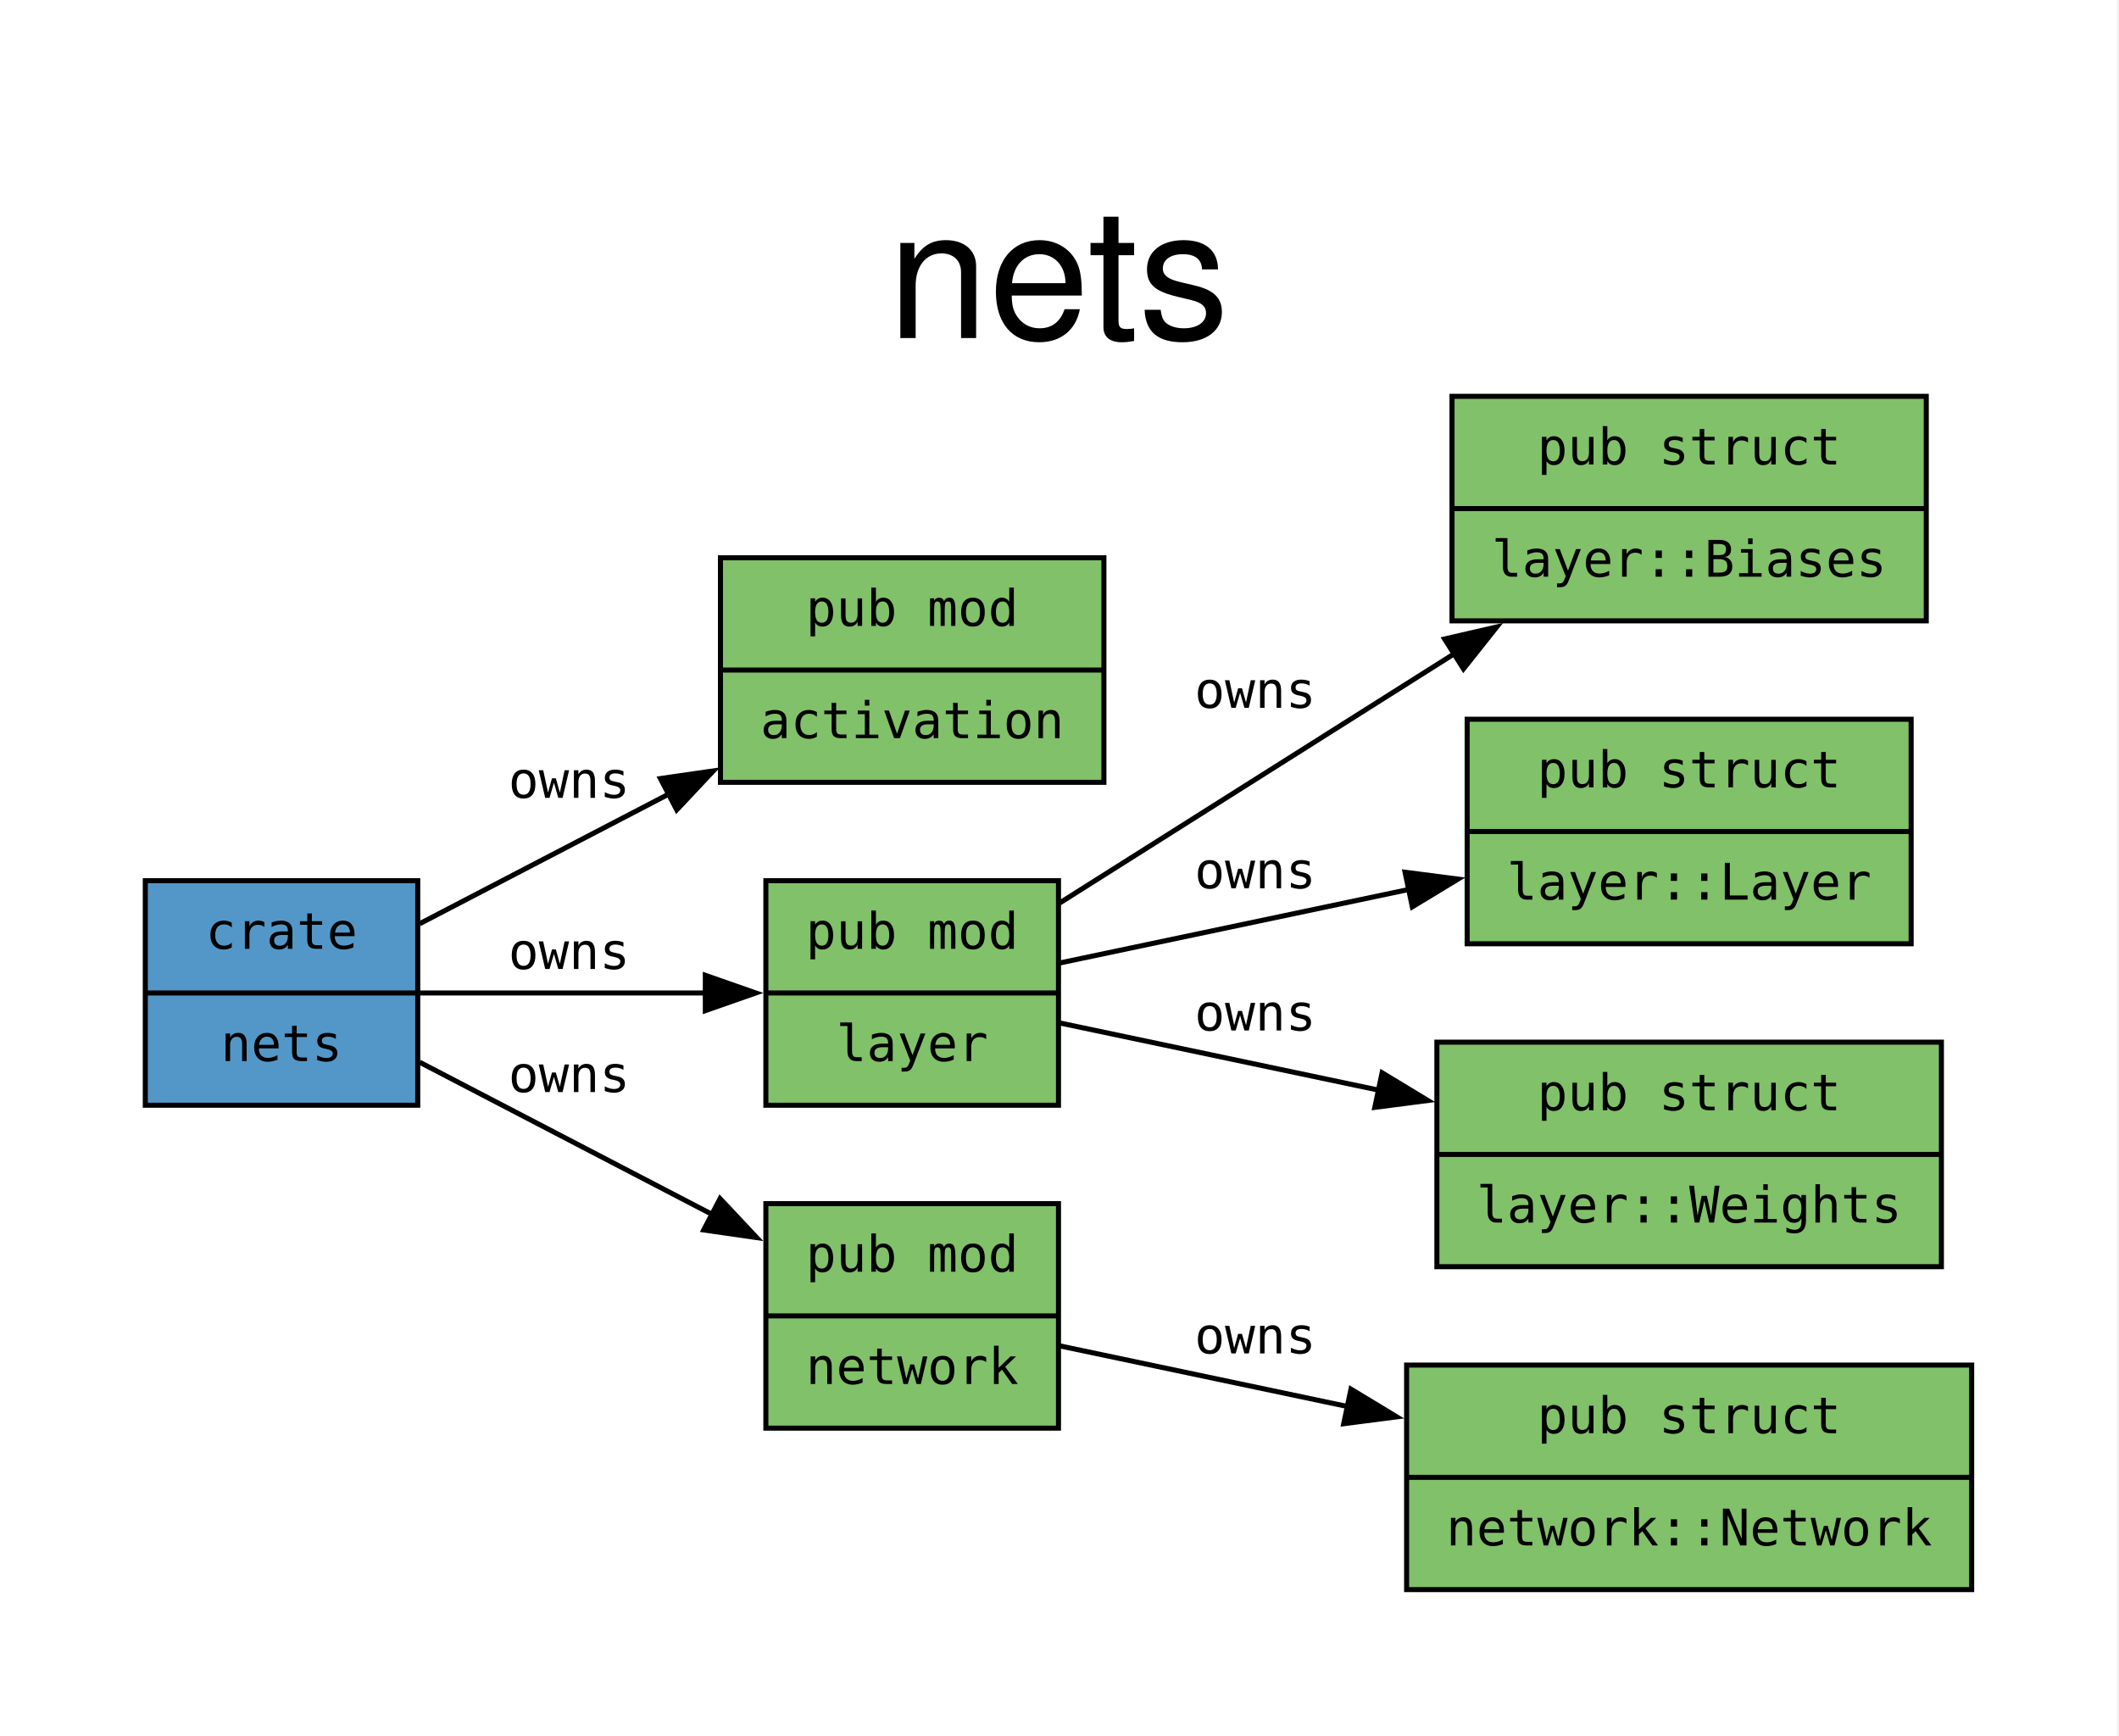
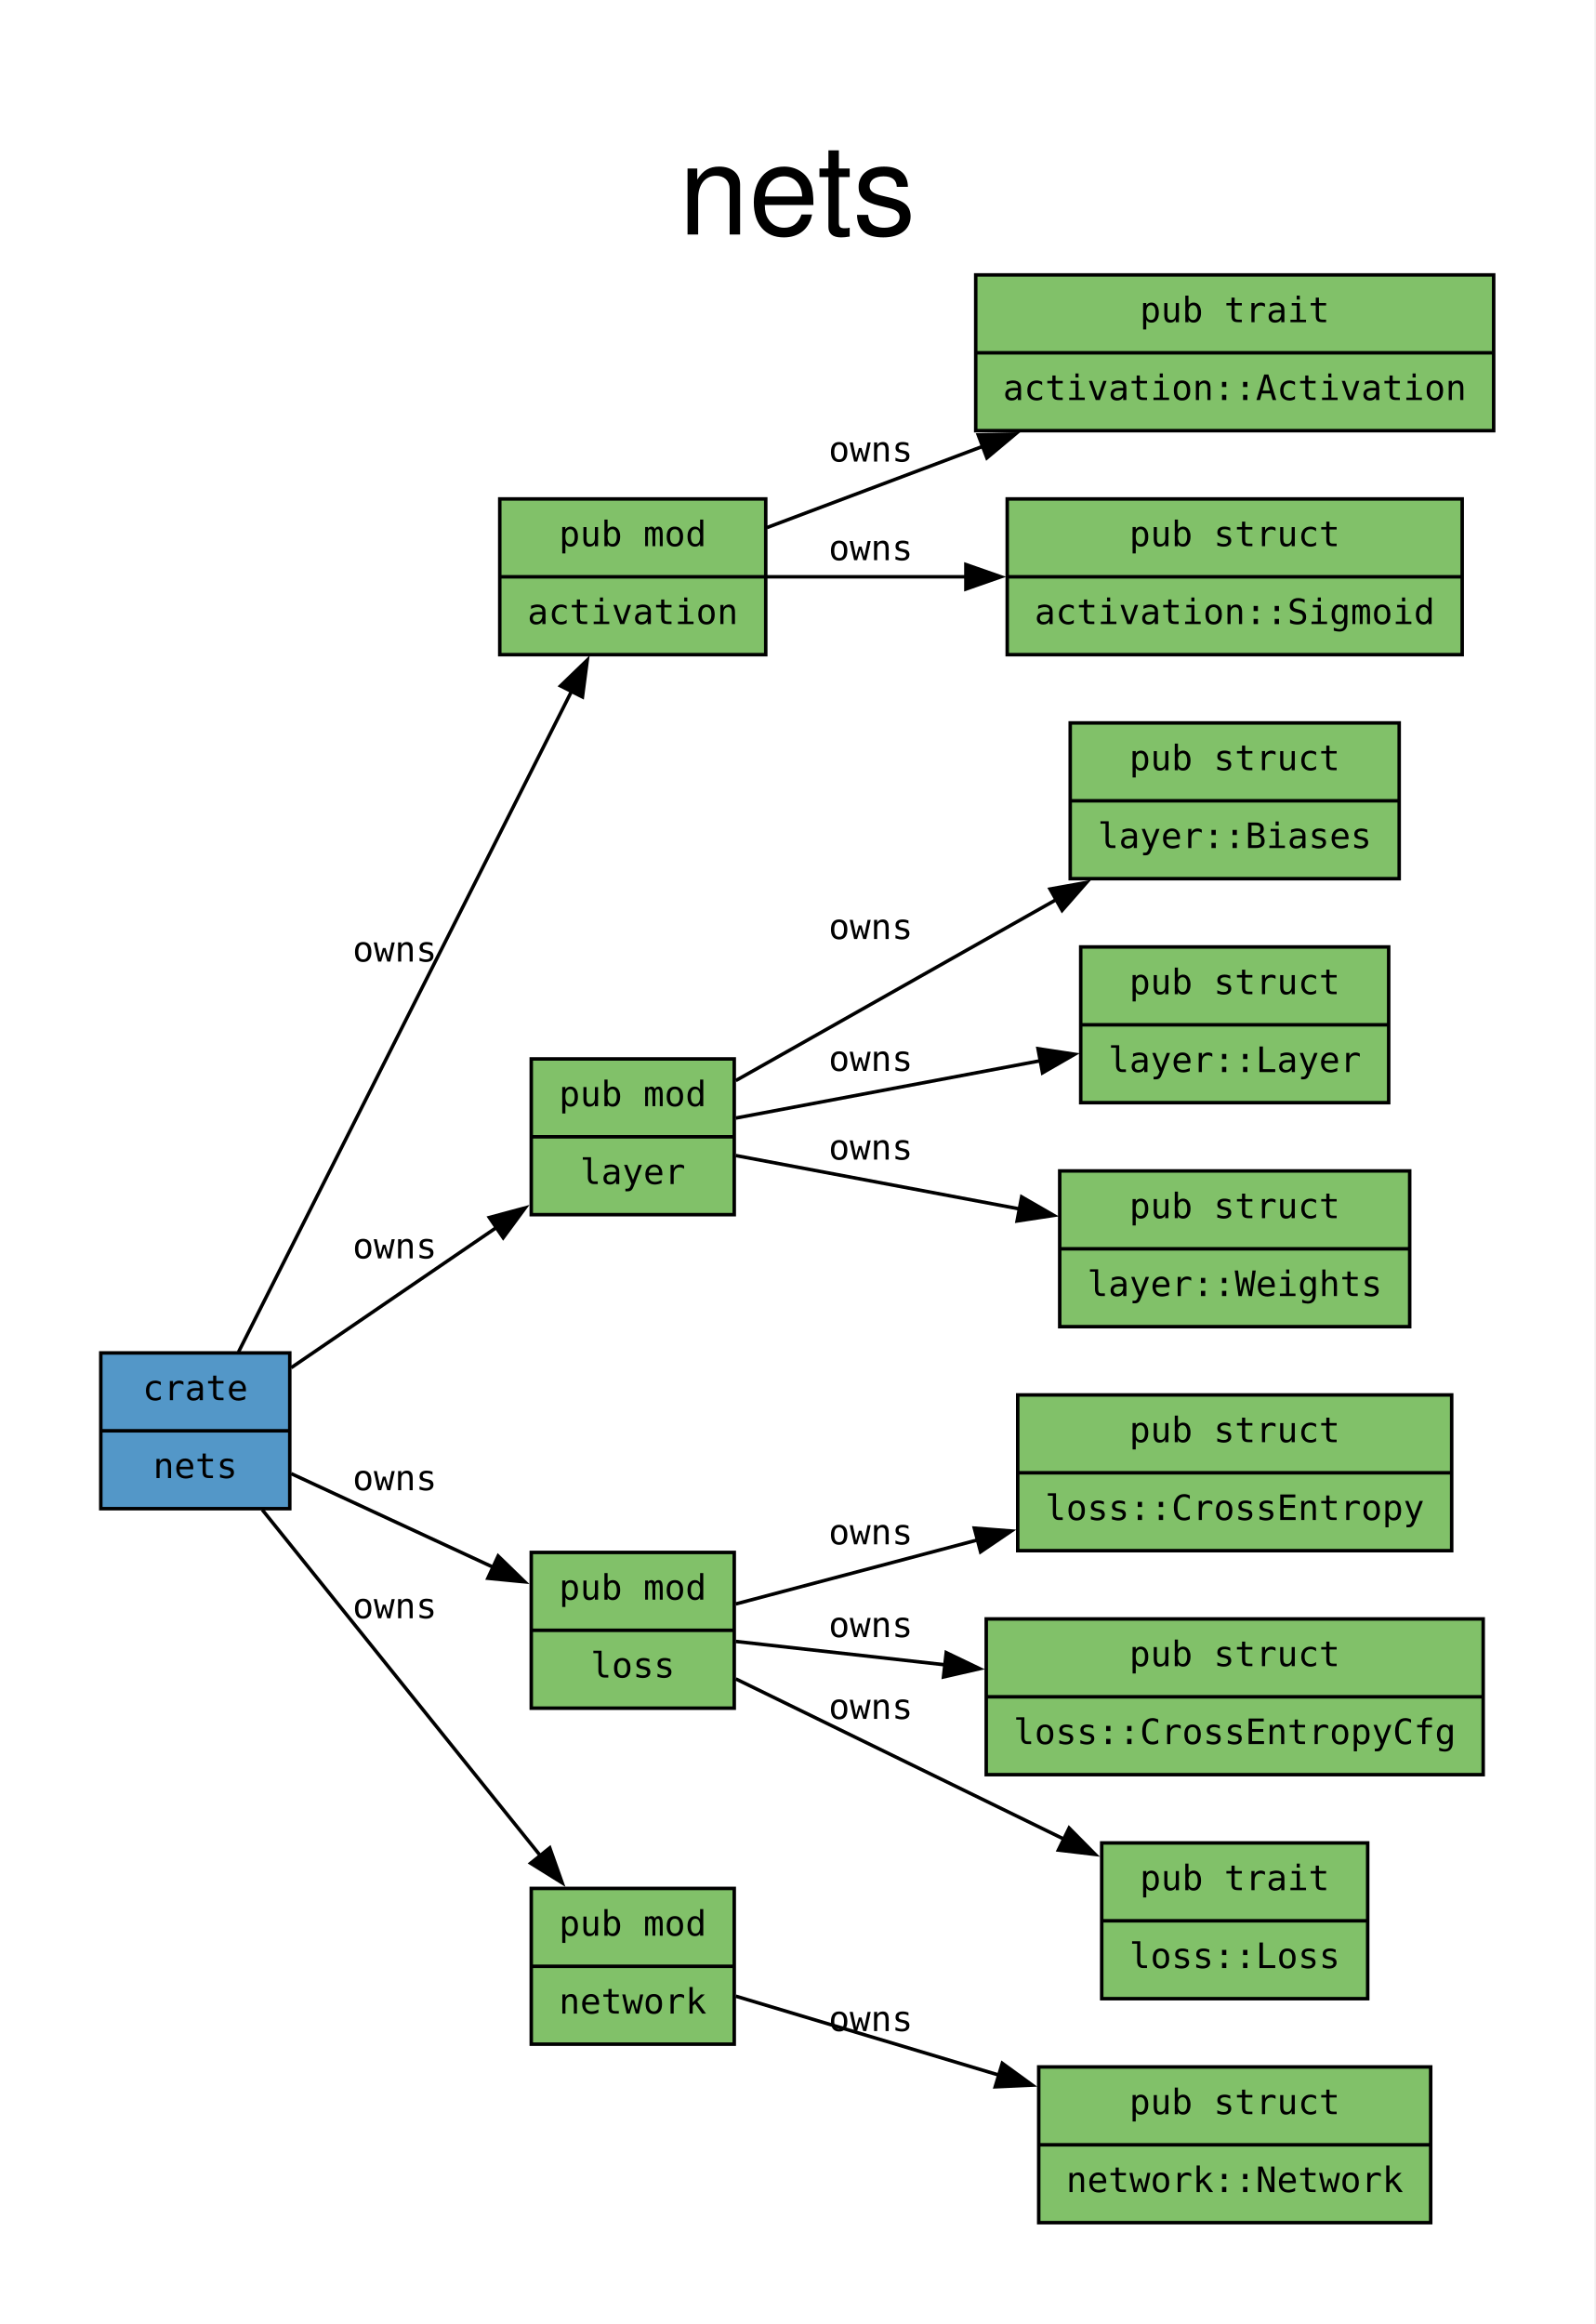
- <svg xmlns="http://www.w3.org/2000/svg" width="420pt" height="344pt" viewBox="0.00 0.00 420.00 344.00">
-   <g id="graph0" class="graph" transform="scale(1 1) rotate(0) translate(28.8 315.55)">
-     <polygon fill="white" stroke="none" points="-28.8,28.8 -28.8,-315.55 390.8,-315.55 390.8,28.8 -28.8,28.8" />
-     <text xml:space="preserve" text-anchor="middle" x="181" y="-248.55" font-family="Helvetica,sans-Serif" font-size="36.00">nets</text>
+ <svg xmlns="http://www.w3.org/2000/svg" width="456pt" height="664pt" viewBox="0.00 0.00 456.00 664.00">
+   <g id="graph0" class="graph" transform="scale(1 1) rotate(0) translate(28.8 635.55)">
+     <polygon fill="white" stroke="none" points="-28.8,28.8 -28.8,-635.55 426.8,-635.55 426.8,28.8 -28.8,28.8" />
+     <text xml:space="preserve" text-anchor="middle" x="199" y="-568.55" font-family="Helvetica,sans-Serif" font-size="36.00">nets</text>
    <g id="node1" class="node">
-       <polygon fill="#5397c8" stroke="black" points="0,-96.5 0,-141 54,-141 54,-96.5 0,-96.5" />
-       <text xml:space="preserve" text-anchor="middle" x="27" y="-127.5" font-family="monospace" font-size="10.00">crate</text>
-       <polyline fill="none" stroke="black" points="0,-118.75 54,-118.75" />
-       <text xml:space="preserve" text-anchor="middle" x="27" y="-105.25" font-family="monospace" font-size="10.00">nets</text>
+       <polygon fill="#5397c8" stroke="black" points="0,-204.5 0,-249 54,-249 54,-204.5 0,-204.5" />
+       <text xml:space="preserve" text-anchor="middle" x="27" y="-235.5" font-family="monospace" font-size="10.00">crate</text>
+       <polyline fill="none" stroke="black" points="0,-226.75 54,-226.75" />
+       <text xml:space="preserve" text-anchor="middle" x="27" y="-213.25" font-family="monospace" font-size="10.00">nets</text>
    </g>
    <g id="node2" class="node">
-       <polygon fill="#81c169" stroke="black" points="114,-160.5 114,-205 190,-205 190,-160.5 114,-160.5" />
-       <text xml:space="preserve" text-anchor="middle" x="152" y="-191.5" font-family="monospace" font-size="10.00">pub mod</text>
-       <polyline fill="none" stroke="black" points="114,-182.75 190,-182.75" />
-       <text xml:space="preserve" text-anchor="middle" x="152" y="-169.25" font-family="monospace" font-size="10.00">activation</text>
+       <polygon fill="#81c169" stroke="black" points="114,-448.5 114,-493 190,-493 190,-448.5 114,-448.5" />
+       <text xml:space="preserve" text-anchor="middle" x="152" y="-479.5" font-family="monospace" font-size="10.00">pub mod</text>
+       <polyline fill="none" stroke="black" points="114,-470.75 190,-470.75" />
+       <text xml:space="preserve" text-anchor="middle" x="152" y="-457.25" font-family="monospace" font-size="10.00">activation</text>
    </g>
    <g id="edge1" class="edge">
-       <path fill="none" stroke="#000000" d="M54.39,-132.48C68.77,-139.96 87,-149.45 103.74,-158.16" />
-       <polygon fill="#000000" stroke="#000000" points="102.1,-161.25 112.58,-162.76 105.33,-155.04 102.1,-161.25" />
-       <text xml:space="preserve" text-anchor="middle" x="84" y="-157.42" font-family="monospace" font-size="10.00">owns</text>
+       <path fill="none" stroke="#000000" d="M39.35,-249.27C61.23,-292.66 109.3,-388.02 134.63,-438.28" />
+       <polygon fill="#000000" stroke="#000000" points="131.37,-439.58 139,-446.94 137.62,-436.43 131.37,-439.58" />
+       <text xml:space="preserve" text-anchor="middle" x="84" y="-360.82" font-family="monospace" font-size="10.00">owns</text>
+     </g>
+     <g id="node5" class="node">
+       <polygon fill="#81c169" stroke="black" points="123,-288.5 123,-333 181,-333 181,-288.5 123,-288.5" />
+       <text xml:space="preserve" text-anchor="middle" x="152" y="-319.5" font-family="monospace" font-size="10.00">pub mod</text>
+       <polyline fill="none" stroke="black" points="123,-310.75 181,-310.75" />
+       <text xml:space="preserve" text-anchor="middle" x="152" y="-297.25" font-family="monospace" font-size="10.00">layer</text>
+     </g>
+     <g id="edge2" class="edge">
+       <path fill="none" stroke="#000000" d="M54.39,-244.77C71.54,-256.48 94.16,-271.94 113.21,-284.94" />
+       <polygon fill="#000000" stroke="#000000" points="111.03,-287.69 121.26,-290.44 114.98,-281.91 111.03,-287.69" />
+       <text xml:space="preserve" text-anchor="middle" x="84" y="-276.02" font-family="monospace" font-size="10.00">owns</text>
+     </g>
+     <g id="node9" class="node">
+       <polygon fill="#81c169" stroke="black" points="123,-147.5 123,-192 181,-192 181,-147.5 123,-147.5" />
+       <text xml:space="preserve" text-anchor="middle" x="152" y="-178.5" font-family="monospace" font-size="10.00">pub mod</text>
+       <polyline fill="none" stroke="black" points="123,-169.75 181,-169.75" />
+       <text xml:space="preserve" text-anchor="middle" x="152" y="-156.25" font-family="monospace" font-size="10.00">loss</text>
+     </g>
+     <g id="edge3" class="edge">
+       <path fill="none" stroke="#000000" d="M54.39,-214.52C71.22,-206.72 93.34,-196.47 112.16,-187.75" />
+       <polygon fill="#000000" stroke="#000000" points="113.54,-190.97 121.14,-183.59 110.6,-184.62 113.54,-190.97" />
+       <text xml:space="preserve" text-anchor="middle" x="84" y="-209.78" font-family="monospace" font-size="10.00">owns</text>
+     </g>
+     <g id="node13" class="node">
+       <polygon fill="#81c169" stroke="black" points="123,-51.5 123,-96 181,-96 181,-51.5 123,-51.5" />
+       <text xml:space="preserve" text-anchor="middle" x="152" y="-82.5" font-family="monospace" font-size="10.00">pub mod</text>
+       <polyline fill="none" stroke="black" points="123,-73.75 181,-73.75" />
+       <text xml:space="preserve" text-anchor="middle" x="152" y="-60.25" font-family="monospace" font-size="10.00">network</text>
+     </g>
+     <g id="edge4" class="edge">
+       <path fill="none" stroke="#000000" d="M46.15,-204.17C67.22,-177.96 102.12,-134.55 125.81,-105.08" />
+       <polygon fill="#000000" stroke="#000000" points="128.29,-107.58 131.83,-97.6 122.83,-103.2 128.29,-107.58" />
+       <text xml:space="preserve" text-anchor="middle" x="84" y="-173.2" font-family="monospace" font-size="10.00">owns</text>
    </g>
    <g id="node3" class="node">
-       <polygon fill="#81c169" stroke="black" points="123,-96.5 123,-141 181,-141 181,-96.5 123,-96.5" />
-       <text xml:space="preserve" text-anchor="middle" x="152" y="-127.5" font-family="monospace" font-size="10.00">pub mod</text>
-       <polyline fill="none" stroke="black" points="123,-118.75 181,-118.75" />
-       <text xml:space="preserve" text-anchor="middle" x="152" y="-105.25" font-family="monospace" font-size="10.00">layer</text>
+       <polygon fill="#81c169" stroke="black" points="250,-512.5 250,-557 398,-557 398,-512.5 250,-512.5" />
+       <text xml:space="preserve" text-anchor="middle" x="324" y="-543.5" font-family="monospace" font-size="10.00">pub trait</text>
+       <polyline fill="none" stroke="black" points="250,-534.75 398,-534.75" />
+       <text xml:space="preserve" text-anchor="middle" x="324" y="-521.25" font-family="monospace" font-size="10.00">activation::Activation</text>
    </g>
-     <g id="edge2" class="edge">
-       <path fill="none" stroke="#000000" d="M54.39,-118.75C70.91,-118.75 92.52,-118.75 111.11,-118.75" />
-       <polygon fill="#000000" stroke="#000000" points="111,-122.25 121,-118.75 111,-115.25 111,-122.25" />
-       <text xml:space="preserve" text-anchor="middle" x="84" y="-123.5" font-family="monospace" font-size="10.00">owns</text>
+     <g id="edge5" class="edge">
+       <path fill="none" stroke="#000000" d="M190.31,-484.8C208.45,-491.63 230.88,-500.07 252.11,-508.06" />
+       <polygon fill="#000000" stroke="#000000" points="250.72,-511.28 261.32,-511.53 253.19,-504.73 250.72,-511.28" />
+       <text xml:space="preserve" text-anchor="middle" x="220" y="-503.67" font-family="monospace" font-size="10.00">owns</text>
+     </g>
+     <g id="node4" class="node">
+       <polygon fill="#81c169" stroke="black" points="259,-448.5 259,-493 389,-493 389,-448.5 259,-448.5" />
+       <text xml:space="preserve" text-anchor="middle" x="324" y="-479.5" font-family="monospace" font-size="10.00">pub struct</text>
+       <polyline fill="none" stroke="black" points="259,-470.75 389,-470.75" />
+       <text xml:space="preserve" text-anchor="middle" x="324" y="-457.25" font-family="monospace" font-size="10.00">activation::Sigmoid</text>
+     </g>
+     <g id="edge6" class="edge">
+       <path fill="none" stroke="#000000" d="M190.31,-470.75C207.06,-470.75 227.46,-470.75 247.19,-470.75" />
+       <polygon fill="#000000" stroke="#000000" points="247.19,-474.25 257.19,-470.75 247.19,-467.25 247.19,-474.25" />
+       <text xml:space="preserve" text-anchor="middle" x="220" y="-475.5" font-family="monospace" font-size="10.00">owns</text>
+     </g>
+     <g id="node6" class="node">
+       <polygon fill="#81c169" stroke="black" points="277,-384.5 277,-429 371,-429 371,-384.5 277,-384.5" />
+       <text xml:space="preserve" text-anchor="middle" x="324" y="-415.5" font-family="monospace" font-size="10.00">pub struct</text>
+       <polyline fill="none" stroke="black" points="277,-406.75 371,-406.75" />
+       <text xml:space="preserve" text-anchor="middle" x="324" y="-393.25" font-family="monospace" font-size="10.00">layer::Biases</text>
+     </g>
+     <g id="edge7" class="edge">
+       <path fill="none" stroke="#000000" d="M181.45,-326.82C206.42,-340.92 243.3,-361.74 273.15,-378.6" />
+       <polygon fill="#000000" stroke="#000000" points="271.24,-381.54 281.67,-383.41 274.68,-375.44 271.24,-381.54" />
+       <text xml:space="preserve" text-anchor="middle" x="220" y="-367.26" font-family="monospace" font-size="10.00">owns</text>
    </g>
    <g id="node7" class="node">
-       <polygon fill="#81c169" stroke="black" points="123,-32.5 123,-77 181,-77 181,-32.5 123,-32.5" />
-       <text xml:space="preserve" text-anchor="middle" x="152" y="-63.5" font-family="monospace" font-size="10.00">pub mod</text>
-       <polyline fill="none" stroke="black" points="123,-54.75 181,-54.75" />
-       <text xml:space="preserve" text-anchor="middle" x="152" y="-41.25" font-family="monospace" font-size="10.00">network</text>
+       <polygon fill="#81c169" stroke="black" points="280,-320.5 280,-365 368,-365 368,-320.5 280,-320.5" />
+       <text xml:space="preserve" text-anchor="middle" x="324" y="-351.5" font-family="monospace" font-size="10.00">pub struct</text>
+       <polyline fill="none" stroke="black" points="280,-342.75 368,-342.75" />
+       <text xml:space="preserve" text-anchor="middle" x="324" y="-329.25" font-family="monospace" font-size="10.00">layer::Layer</text>
    </g>
-     <g id="edge3" class="edge">
-       <path fill="none" stroke="#000000" d="M54.39,-105.02C71.3,-96.22 93.55,-84.64 112.43,-74.82" />
-       <polygon fill="#000000" stroke="#000000" points="113.92,-77.99 121.17,-70.27 110.68,-71.78 113.92,-77.99" />
-       <text xml:space="preserve" text-anchor="middle" x="84" y="-99.11" font-family="monospace" font-size="10.00">owns</text>
-     </g>
-     <g id="node4" class="node">
-       <polygon fill="#81c169" stroke="black" points="259,-192.5 259,-237 353,-237 353,-192.5 259,-192.5" />
-       <text xml:space="preserve" text-anchor="middle" x="306" y="-223.5" font-family="monospace" font-size="10.00">pub struct</text>
-       <polyline fill="none" stroke="black" points="259,-214.75 353,-214.75" />
-       <text xml:space="preserve" text-anchor="middle" x="306" y="-201.25" font-family="monospace" font-size="10.00">layer::Biases</text>
-     </g>
-     <g id="edge4" class="edge">
-       <path fill="none" stroke="#000000" d="M181.23,-136.58C203.23,-150.48 234.22,-170.05 259.68,-186.13" />
-       <polygon fill="#000000" stroke="#000000" points="257.53,-188.91 267.86,-191.29 261.27,-182.99 257.53,-188.91" />
-       <text xml:space="preserve" text-anchor="middle" x="220" y="-175.26" font-family="monospace" font-size="10.00">owns</text>
-     </g>
-     <g id="node5" class="node">
-       <polygon fill="#81c169" stroke="black" points="262,-128.5 262,-173 350,-173 350,-128.5 262,-128.5" />
-       <text xml:space="preserve" text-anchor="middle" x="306" y="-159.5" font-family="monospace" font-size="10.00">pub struct</text>
-       <polyline fill="none" stroke="black" points="262,-150.75 350,-150.75" />
-       <text xml:space="preserve" text-anchor="middle" x="306" y="-137.25" font-family="monospace" font-size="10.00">layer::Layer</text>
-     </g>
-     <g id="edge5" class="edge">
-       <path fill="none" stroke="#000000" d="M181.23,-124.69C200.64,-128.78 227.03,-134.34 250.46,-139.27" />
-       <polygon fill="#000000" stroke="#000000" points="249.69,-142.68 260.19,-141.32 251.13,-135.83 249.69,-142.68" />
-       <text xml:space="preserve" text-anchor="middle" x="220" y="-139.5" font-family="monospace" font-size="10.00">owns</text>
-     </g>
-     <g id="node6" class="node">
-       <polygon fill="#81c169" stroke="black" points="256,-64.5 256,-109 356,-109 356,-64.5 256,-64.5" />
-       <text xml:space="preserve" text-anchor="middle" x="306" y="-95.5" font-family="monospace" font-size="10.00">pub struct</text>
-       <polyline fill="none" stroke="black" points="256,-86.75 356,-86.75" />
-       <text xml:space="preserve" text-anchor="middle" x="306" y="-73.25" font-family="monospace" font-size="10.00">layer::Weights</text>
-     </g>
-     <g id="edge6" class="edge">
-       <path fill="none" stroke="#000000" d="M181.23,-112.81C199,-109.07 222.62,-104.09 244.46,-99.49" />
-       <polygon fill="#000000" stroke="#000000" points="245.14,-102.93 254.2,-97.44 243.7,-96.08 245.14,-102.93" />
-       <text xml:space="preserve" text-anchor="middle" x="220" y="-111.31" font-family="monospace" font-size="10.00">owns</text>
+     <g id="edge8" class="edge">
+       <path fill="none" stroke="#000000" d="M181.45,-316.11C205.15,-320.57 239.58,-327.05 268.55,-332.5" />
+       <polygon fill="#000000" stroke="#000000" points="267.8,-335.92 278.27,-334.33 269.09,-329.04 267.8,-335.92" />
+       <text xml:space="preserve" text-anchor="middle" x="220" y="-329.58" font-family="monospace" font-size="10.00">owns</text>
    </g>
    <g id="node8" class="node">
-       <polygon fill="#81c169" stroke="black" points="250,-0.5 250,-45 362,-45 362,-0.5 250,-0.5" />
-       <text xml:space="preserve" text-anchor="middle" x="306" y="-31.5" font-family="monospace" font-size="10.00">pub struct</text>
-       <polyline fill="none" stroke="black" points="250,-22.75 362,-22.75" />
-       <text xml:space="preserve" text-anchor="middle" x="306" y="-9.25" font-family="monospace" font-size="10.00">network::Network</text>
+       <polygon fill="#81c169" stroke="black" points="274,-256.5 274,-301 374,-301 374,-256.5 274,-256.5" />
+       <text xml:space="preserve" text-anchor="middle" x="324" y="-287.5" font-family="monospace" font-size="10.00">pub struct</text>
+       <polyline fill="none" stroke="black" points="274,-278.75 374,-278.75" />
+       <text xml:space="preserve" text-anchor="middle" x="324" y="-265.25" font-family="monospace" font-size="10.00">layer::Weights</text>
    </g>
-     <g id="edge7" class="edge">
-       <path fill="none" stroke="#000000" d="M181.23,-48.81C197.39,-45.41 218.38,-40.99 238.48,-36.75" />
-       <polygon fill="#000000" stroke="#000000" points="238.97,-40.23 248.04,-34.74 237.53,-33.38 238.97,-40.23" />
-       <text xml:space="preserve" text-anchor="middle" x="220" y="-47.31" font-family="monospace" font-size="10.00">owns</text>
+     <g id="edge9" class="edge">
+       <path fill="none" stroke="#000000" d="M181.45,-305.39C203.55,-301.23 234.98,-295.32 262.61,-290.12" />
+       <polygon fill="#000000" stroke="#000000" points="263.12,-293.58 272.3,-288.29 261.82,-286.7 263.12,-293.58" />
+       <text xml:space="preserve" text-anchor="middle" x="220" y="-304.24" font-family="monospace" font-size="10.00">owns</text>
+     </g>
+     <g id="node10" class="node">
+       <polygon fill="#81c169" stroke="black" points="262,-192.5 262,-237 386,-237 386,-192.5 262,-192.5" />
+       <text xml:space="preserve" text-anchor="middle" x="324" y="-223.5" font-family="monospace" font-size="10.00">pub struct</text>
+       <polyline fill="none" stroke="black" points="262,-214.75 386,-214.75" />
+       <text xml:space="preserve" text-anchor="middle" x="324" y="-201.25" font-family="monospace" font-size="10.00">loss::CrossEntropy</text>
+     </g>
+     <g id="edge10" class="edge">
+       <path fill="none" stroke="#000000" d="M181.45,-177.28C200.39,-182.29 226.17,-189.12 250.55,-195.57" />
+       <polygon fill="#000000" stroke="#000000" points="249.6,-198.94 260.16,-198.12 251.39,-192.17 249.6,-198.94" />
+       <text xml:space="preserve" text-anchor="middle" x="220" y="-194.31" font-family="monospace" font-size="10.00">owns</text>
+     </g>
+     <g id="node11" class="node">
+       <polygon fill="#81c169" stroke="black" points="253,-128.5 253,-173 395,-173 395,-128.5 253,-128.5" />
+       <text xml:space="preserve" text-anchor="middle" x="324" y="-159.5" font-family="monospace" font-size="10.00">pub struct</text>
+       <polyline fill="none" stroke="black" points="253,-150.75 395,-150.75" />
+       <text xml:space="preserve" text-anchor="middle" x="324" y="-137.25" font-family="monospace" font-size="10.00">loss::CrossEntropyCfg</text>
+     </g>
+     <g id="edge11" class="edge">
+       <path fill="none" stroke="#000000" d="M181.45,-166.57C198.04,-164.72 219.87,-162.28 241.41,-159.87" />
+       <polygon fill="#000000" stroke="#000000" points="241.57,-163.37 251.12,-158.78 240.79,-156.42 241.57,-163.37" />
+       <text xml:space="preserve" text-anchor="middle" x="220" y="-167.81" font-family="monospace" font-size="10.00">owns</text>
+     </g>
+     <g id="node12" class="node">
+       <polygon fill="#81c169" stroke="black" points="286,-64.5 286,-109 362,-109 362,-64.5 286,-64.5" />
+       <text xml:space="preserve" text-anchor="middle" x="324" y="-95.5" font-family="monospace" font-size="10.00">pub trait</text>
+       <polyline fill="none" stroke="black" points="286,-86.75 362,-86.75" />
+       <text xml:space="preserve" text-anchor="middle" x="324" y="-73.25" font-family="monospace" font-size="10.00">loss::Loss</text>
+     </g>
+     <g id="edge12" class="edge">
+       <path fill="none" stroke="#000000" d="M181.45,-155.86C206.99,-143.39 244.98,-124.84 275.18,-110.1" />
+       <polygon fill="#000000" stroke="#000000" points="276.69,-113.25 284.14,-105.72 273.62,-106.96 276.69,-113.25" />
+       <text xml:space="preserve" text-anchor="middle" x="220" y="-144.43" font-family="monospace" font-size="10.00">owns</text>
+     </g>
+     <g id="node14" class="node">
+       <polygon fill="#81c169" stroke="black" points="268,-0.5 268,-45 380,-45 380,-0.5 268,-0.5" />
+       <text xml:space="preserve" text-anchor="middle" x="324" y="-31.5" font-family="monospace" font-size="10.00">pub struct</text>
+       <polyline fill="none" stroke="black" points="268,-22.75 380,-22.75" />
+       <text xml:space="preserve" text-anchor="middle" x="324" y="-9.25" font-family="monospace" font-size="10.00">network::Network</text>
+     </g>
+     <g id="edge13" class="edge">
+       <path fill="none" stroke="#000000" d="M181.45,-65.21C201.97,-59.06 230.52,-50.5 256.61,-42.67" />
+       <polygon fill="#000000" stroke="#000000" points="257.59,-46.03 266.16,-39.8 255.57,-39.32 257.59,-46.03" />
+       <text xml:space="preserve" text-anchor="middle" x="220" y="-55.25" font-family="monospace" font-size="10.00">owns</text>
    </g>
  </g>
</svg>
